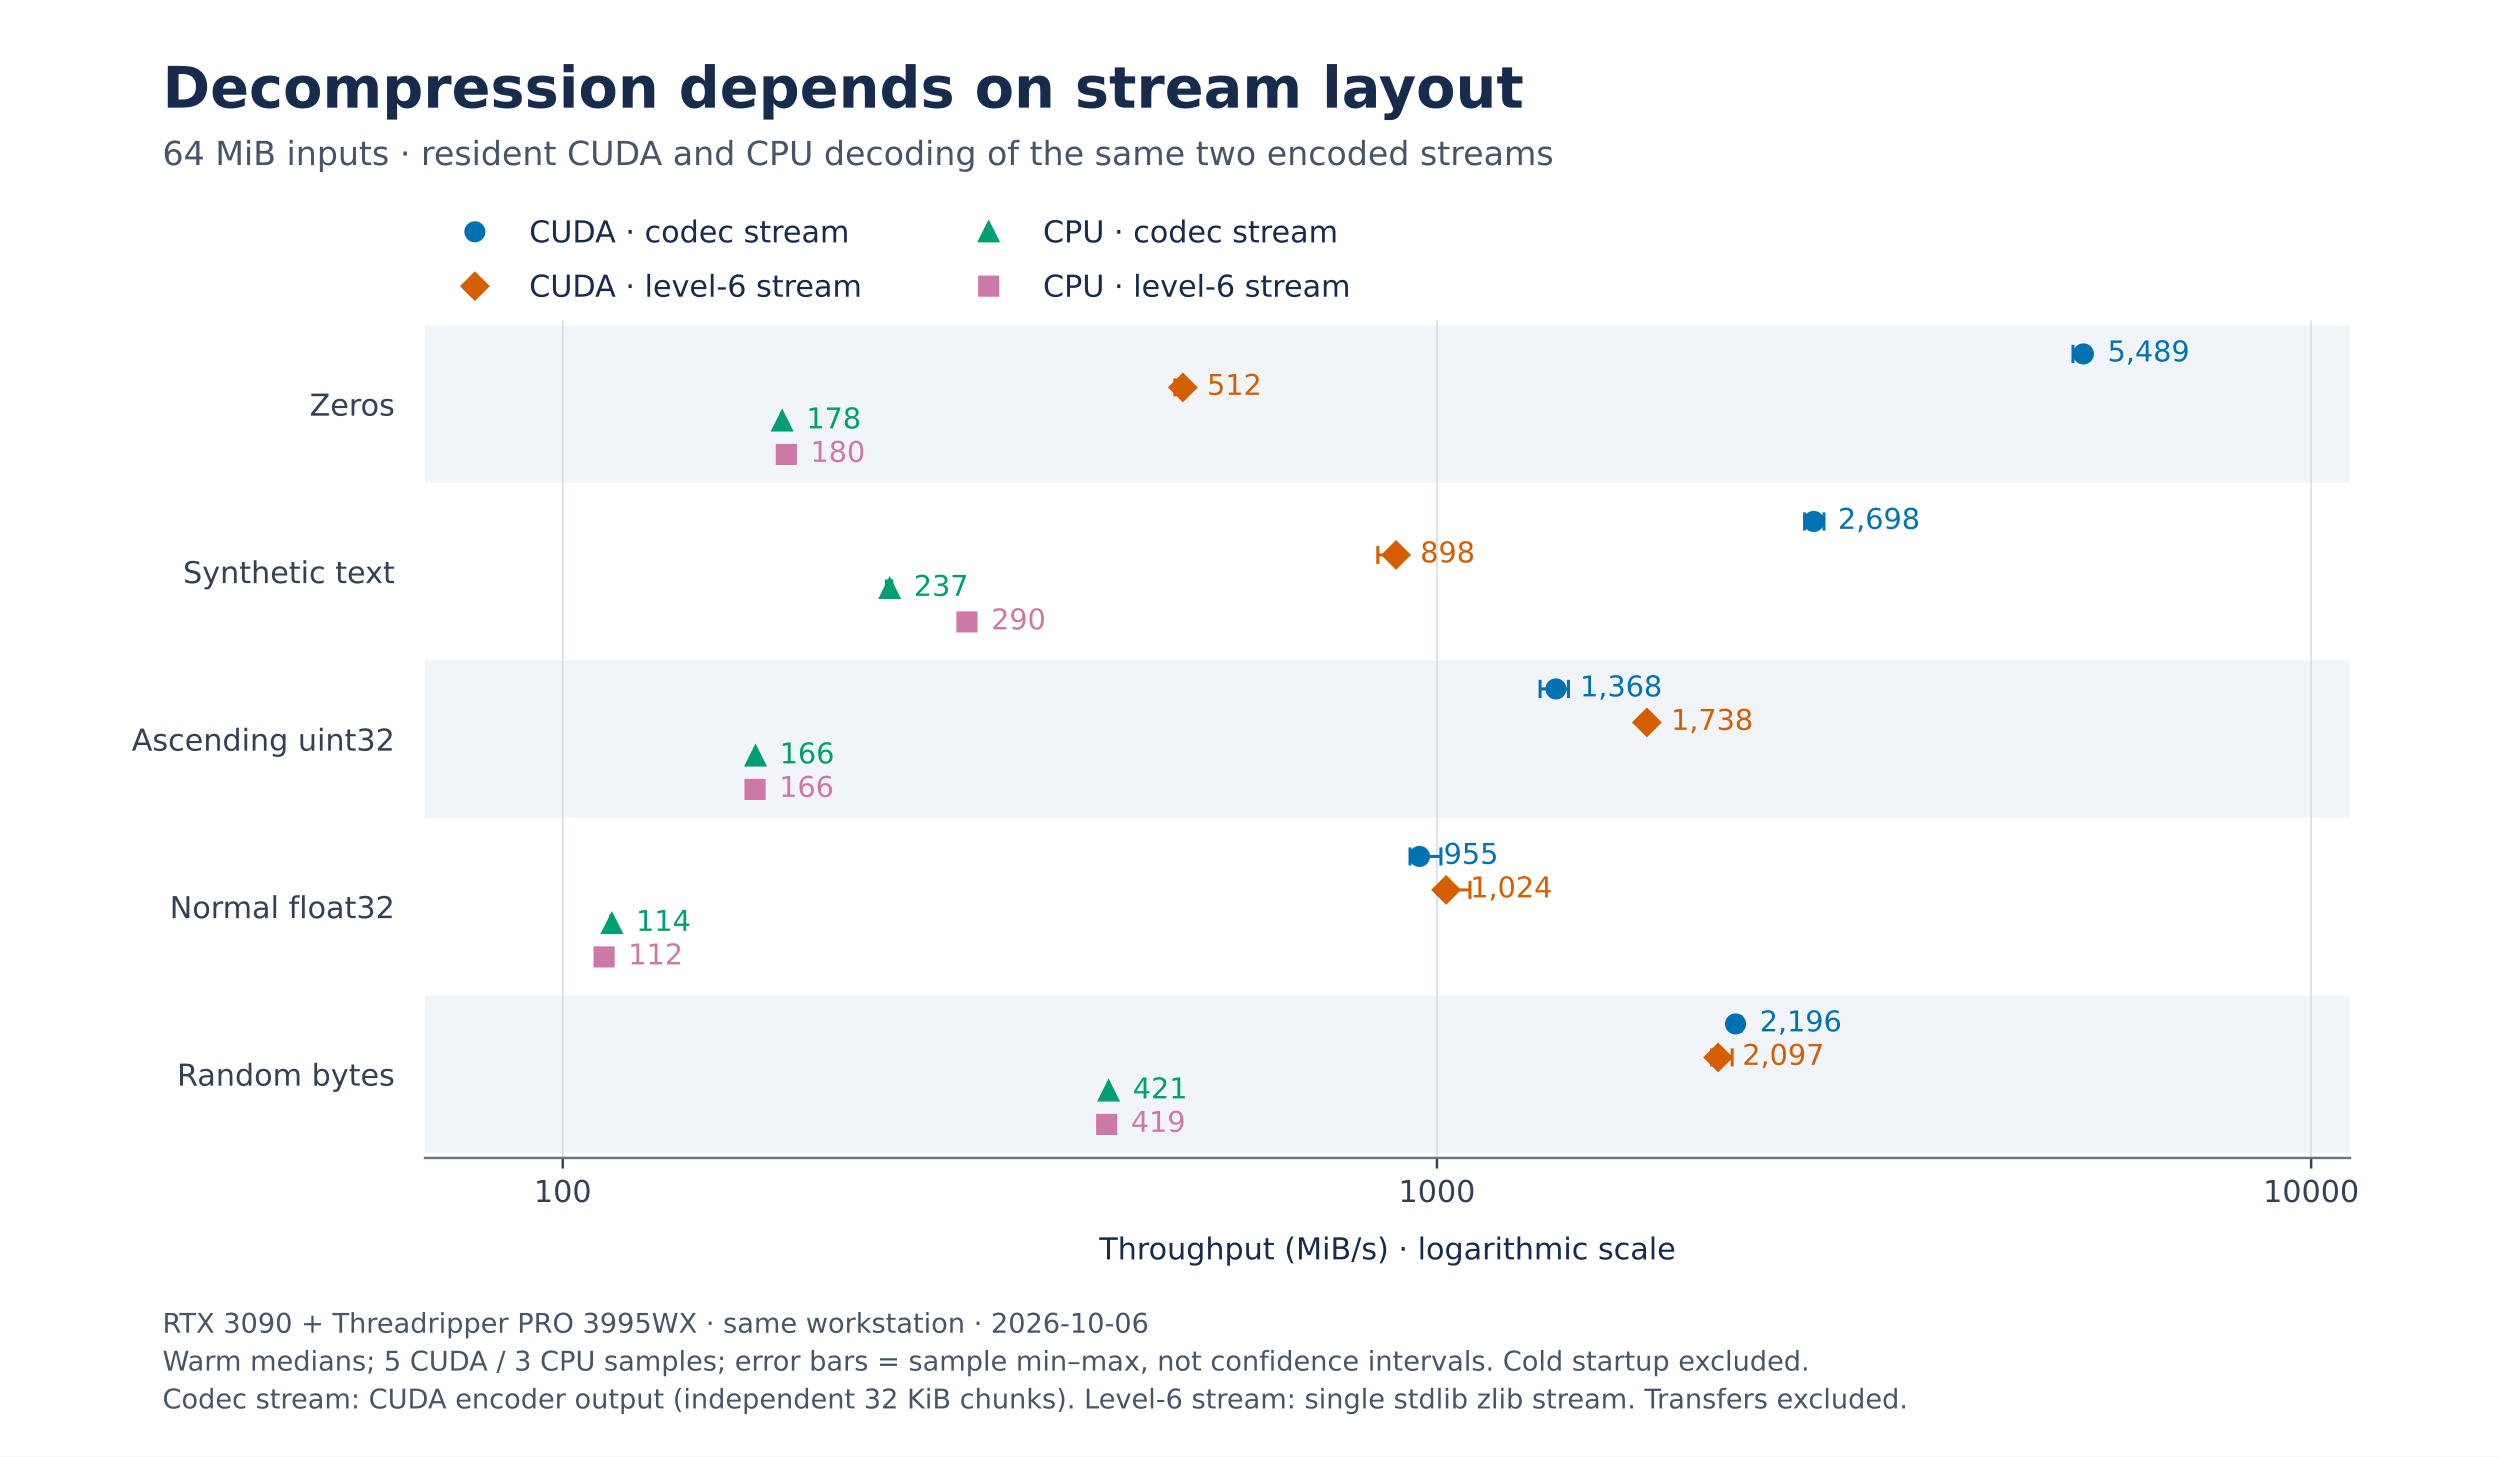
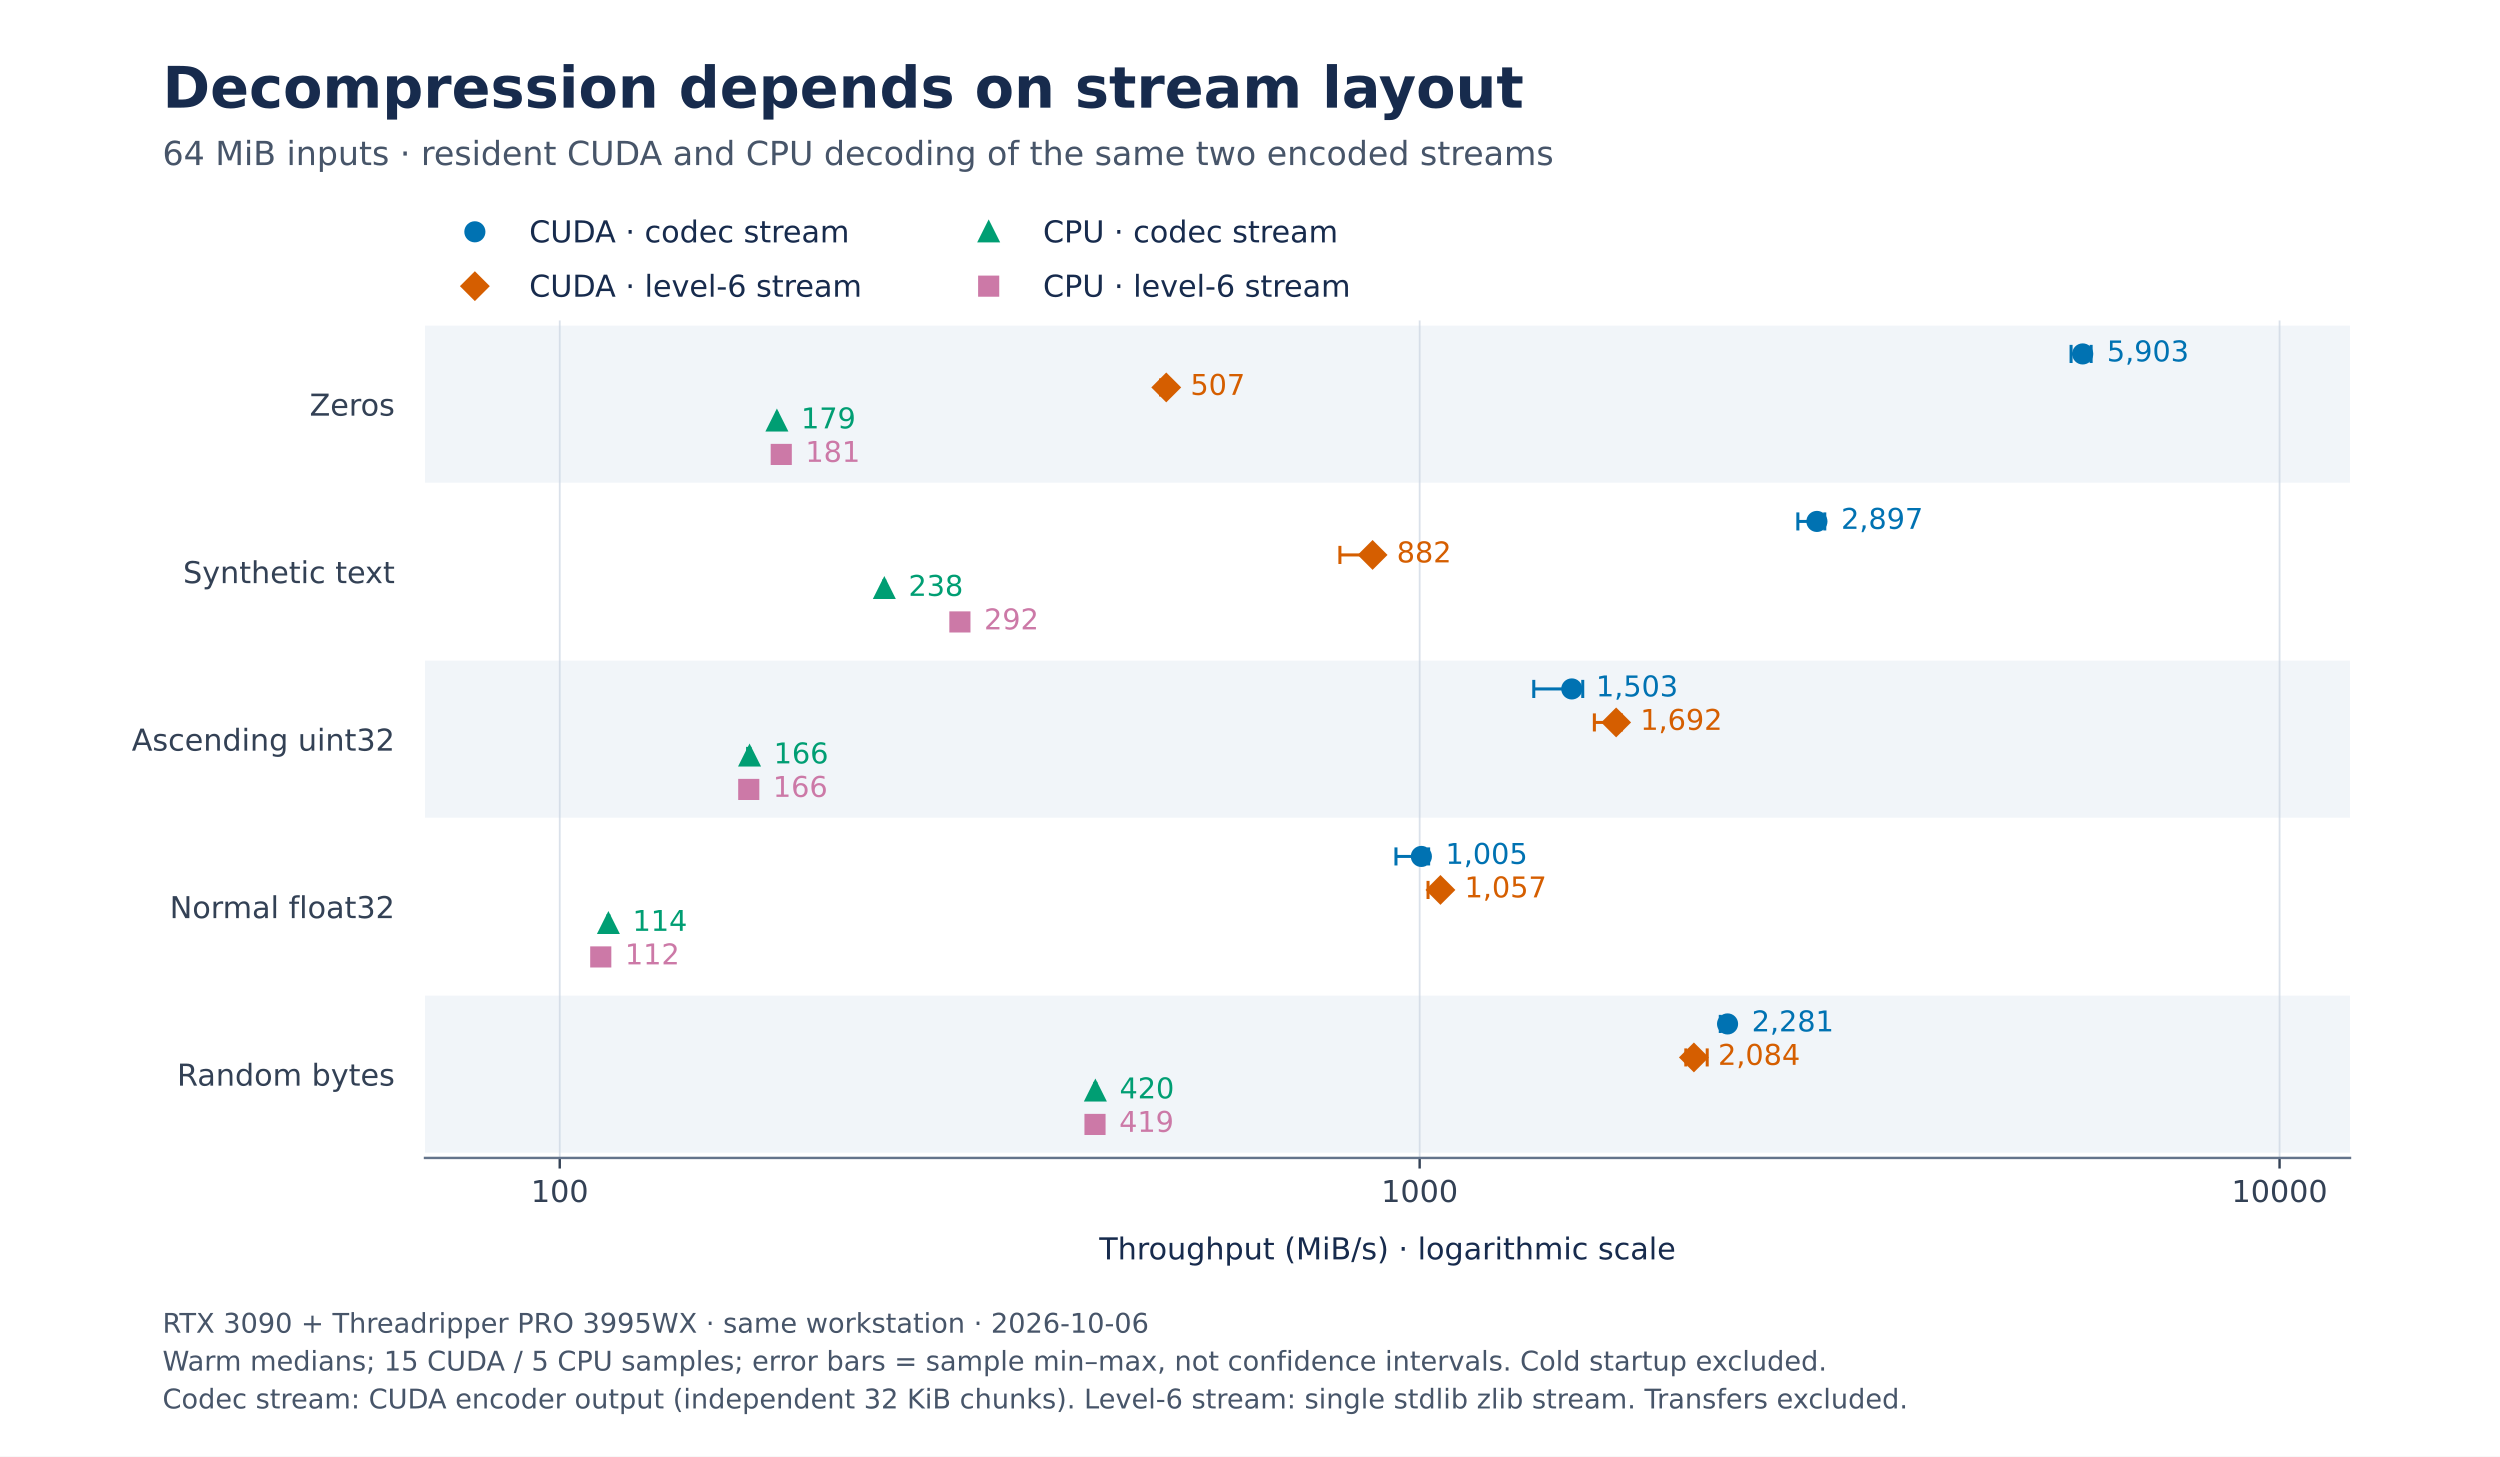
<svg xmlns="http://www.w3.org/2000/svg" xmlns:xlink="http://www.w3.org/1999/xlink" width="828pt" height="482.4pt" viewBox="0 0 828 482.4" version="1.1">
  <defs>
    <style type="text/css">*{stroke-linejoin: round; stroke-linecap: butt}</style>
  </defs>
  <g id="figure_1">
    <g id="patch_1">
      <path d="M 0 482.4 L 828 482.4 L 828 0 L 0 0 z " style="fill: #ffffff" />
    </g>
    <g id="axes_1">
      <g id="patch_2">
        <path d="M 140.76 383.508 L 778.32 383.508 L 778.32 106.128 L 140.76 106.128 z " style="fill: #ffffff" />
      </g>
      <g id="patch_3">
        <path d="M 140.76 108.347 L 778.32 108.347 L 778.32 159.385 L 140.76 159.385 z " clip-path="url(#p7696793b00)" style="fill: #f1f5f9; stroke: #f1f5f9; stroke-linejoin: miter" />
      </g>
      <g id="patch_4">
        <path d="M 140.76 219.299 L 778.32 219.299 L 778.32 270.337 L 140.76 270.337 z " clip-path="url(#p7696793b00)" style="fill: #f1f5f9; stroke: #f1f5f9; stroke-linejoin: miter" />
      </g>
      <g id="patch_5">
        <path d="M 140.76 330.251 L 778.32 330.251 L 778.32 381.289 L 140.76 381.289 z " clip-path="url(#p7696793b00)" style="fill: #f1f5f9; stroke: #f1f5f9; stroke-linejoin: miter" />
      </g>
      <g id="matplotlib.axis_1">
        <g id="xtick_1">
          <g id="line2d_1">
-             <path d="M 186.379 383.508 L 186.379 106.128 " clip-path="url(#p7696793b00)" style="fill: none; stroke: #cbd5e1; stroke-opacity: 0.7; stroke-width: 0.6; stroke-linecap: square" />
+             <path d="M 185.385 383.508 L 185.385 106.128 " clip-path="url(#p7696793b00)" style="fill: none; stroke: #cbd5e1; stroke-opacity: 0.7; stroke-width: 0.6; stroke-linecap: square" />
          </g>
          <g id="line2d_2">
            <defs>
              <path id="mdb11cd550d" d="M 0 0 L 0 3.5 " style="stroke: #334155; stroke-width: 0.8" />
            </defs>
            <g>
-               <use xlink:href="#mdb11cd550d" x="186.379" y="383.508" style="fill: #334155; stroke: #334155; stroke-width: 0.8" />
+               <use xlink:href="#mdb11cd550d" x="185.385" y="383.508" style="fill: #334155; stroke: #334155; stroke-width: 0.8" />
            </g>
          </g>
          <g id="text_1">
-             <text style="font-size: 10px; font-family: 'DejaVu Sans'; text-anchor: middle; fill: #334155" x="186.379" y="398.106" transform="rotate(-0 186.3791 398.1057)">100</text>
+             <text style="font-size: 10px; font-family: 'DejaVu Sans'; text-anchor: middle; fill: #334155" x="185.385" y="398.106" transform="rotate(-0 185.3846 398.1057)">100</text>
          </g>
        </g>
        <g id="xtick_2">
          <g id="line2d_3">
-             <path d="M 475.913 383.508 L 475.913 106.128 " clip-path="url(#p7696793b00)" style="fill: none; stroke: #cbd5e1; stroke-opacity: 0.7; stroke-width: 0.6; stroke-linecap: square" />
+             <path d="M 470.187 383.508 L 470.187 106.128 " clip-path="url(#p7696793b00)" style="fill: none; stroke: #cbd5e1; stroke-opacity: 0.7; stroke-width: 0.6; stroke-linecap: square" />
          </g>
          <g id="line2d_4">
            <g>
-               <use xlink:href="#mdb11cd550d" x="475.913" y="383.508" style="fill: #334155; stroke: #334155; stroke-width: 0.8" />
+               <use xlink:href="#mdb11cd550d" x="470.187" y="383.508" style="fill: #334155; stroke: #334155; stroke-width: 0.8" />
            </g>
          </g>
          <g id="text_2">
-             <text style="font-size: 10px; font-family: 'DejaVu Sans'; text-anchor: middle; fill: #334155" x="475.913" y="398.106" transform="rotate(-0 475.913 398.1057)">1000</text>
+             <text style="font-size: 10px; font-family: 'DejaVu Sans'; text-anchor: middle; fill: #334155" x="470.187" y="398.106" transform="rotate(-0 470.1871 398.1057)">1000</text>
          </g>
        </g>
        <g id="xtick_3">
          <g id="line2d_5">
-             <path d="M 765.447 383.508 L 765.447 106.128 " clip-path="url(#p7696793b00)" style="fill: none; stroke: #cbd5e1; stroke-opacity: 0.7; stroke-width: 0.6; stroke-linecap: square" />
+             <path d="M 754.99 383.508 L 754.99 106.128 " clip-path="url(#p7696793b00)" style="fill: none; stroke: #cbd5e1; stroke-opacity: 0.7; stroke-width: 0.6; stroke-linecap: square" />
          </g>
          <g id="line2d_6">
            <g>
-               <use xlink:href="#mdb11cd550d" x="765.447" y="383.508" style="fill: #334155; stroke: #334155; stroke-width: 0.8" />
+               <use xlink:href="#mdb11cd550d" x="754.99" y="383.508" style="fill: #334155; stroke: #334155; stroke-width: 0.8" />
            </g>
          </g>
          <g id="text_3">
-             <text style="font-size: 10px; font-family: 'DejaVu Sans'; text-anchor: middle; fill: #334155" x="765.447" y="398.106" transform="rotate(-0 765.4468 398.1057)">10000</text>
+             <text style="font-size: 10px; font-family: 'DejaVu Sans'; text-anchor: middle; fill: #334155" x="754.99" y="398.106" transform="rotate(-0 754.9896 398.1057)">10000</text>
          </g>
        </g>
        <g id="text_4">
          <text style="font-size: 10px; font-family: 'DejaVu Sans'; text-anchor: middle; fill: #172b4d" x="459.54" y="417.106" transform="rotate(-0 459.54 417.1064)">Throughput (MiB/s) · logarithmic scale</text>
        </g>
      </g>
      <g id="matplotlib.axis_2">
        <g id="ytick_1">
          <g id="line2d_7" />
          <g id="text_5">
            <text style="font-size: 10px; font-family: 'DejaVu Sans'; text-anchor: end; fill: #334155" x="130.76" y="137.665" transform="rotate(-0 130.76 137.6648)">Zeros</text>
          </g>
        </g>
        <g id="ytick_2">
          <g id="line2d_8" />
          <g id="text_6">
            <text style="font-size: 10px; font-family: 'DejaVu Sans'; text-anchor: end; fill: #334155" x="130.76" y="193.141" transform="rotate(-0 130.76 193.1412)">Synthetic text</text>
          </g>
        </g>
        <g id="ytick_3">
          <g id="line2d_9" />
          <g id="text_7">
            <text style="font-size: 10px; font-family: 'DejaVu Sans'; text-anchor: end; fill: #334155" x="130.76" y="248.617" transform="rotate(-0 130.76 248.6172)">Ascending uint32</text>
          </g>
        </g>
        <g id="ytick_4">
          <g id="line2d_10" />
          <g id="text_8">
            <text style="font-size: 10px; font-family: 'DejaVu Sans'; text-anchor: end; fill: #334155" x="130.76" y="304.093" transform="rotate(-0 130.76 304.0932)">Normal float32</text>
          </g>
        </g>
        <g id="ytick_5">
          <g id="line2d_11" />
          <g id="text_9">
            <text style="font-size: 10px; font-family: 'DejaVu Sans'; text-anchor: end; fill: #334155" x="130.76" y="359.569" transform="rotate(-0 130.76 359.5692)">Random bytes</text>
          </g>
        </g>
      </g>
      <g id="patch_6">
        <path d="M 140.76 383.508 L 778.32 383.508 " style="fill: none; stroke: #64748b; stroke-width: 0.8; stroke-linejoin: miter; stroke-linecap: square" />
      </g>
      <g id="LineCollection_1">
-         <path d="M 686.571 117.223 L 691.162 117.223 " clip-path="url(#p7696793b00)" style="fill: none; stroke: #0072b2" />
+         <path d="M 685.94 117.223 L 692.586 117.223 " clip-path="url(#p7696793b00)" style="fill: none; stroke: #0072b2" />
      </g>
      <g id="line2d_12">
        <defs>
          <path id="m80cfbcdc09" d="M 0 3 L 0 -3 " style="stroke: #0072b2" />
        </defs>
        <g clip-path="url(#p7696793b00)">
-           <use xlink:href="#m80cfbcdc09" x="686.571" y="117.223" style="fill: #0072b2; stroke: #0072b2" />
+           <use xlink:href="#m80cfbcdc09" x="685.94" y="117.223" style="fill: #0072b2; stroke: #0072b2" />
        </g>
      </g>
      <g id="line2d_13">
        <g clip-path="url(#p7696793b00)">
-           <use xlink:href="#m80cfbcdc09" x="691.162" y="117.223" style="fill: #0072b2; stroke: #0072b2" />
+           <use xlink:href="#m80cfbcdc09" x="692.586" y="117.223" style="fill: #0072b2; stroke: #0072b2" />
        </g>
      </g>
      <g id="text_10">
-         <text style="font-size: 9.5px; font-family: 'DejaVu Sans'; text-anchor: start; fill: #0072b2" x="698.022" y="119.691" transform="rotate(-0 698.0222 119.691)">5,489</text>
+         <text style="font-size: 9.5px; font-family: 'DejaVu Sans'; text-anchor: start; fill: #0072b2" x="697.792" y="119.691" transform="rotate(-0 697.7916 119.691)">5,903</text>
      </g>
      <g id="LineCollection_2">
-         <path d="M 389.13 128.318 L 391.772 128.318 " clip-path="url(#p7696793b00)" style="fill: none; stroke: #d55e00" />
+         <path d="M 384.371 128.318 L 386.277 128.318 " clip-path="url(#p7696793b00)" style="fill: none; stroke: #d55e00" />
      </g>
      <g id="line2d_14">
        <defs>
          <path id="mbd5bac8d59" d="M 0 3 L 0 -3 " style="stroke: #d55e00" />
        </defs>
        <g clip-path="url(#p7696793b00)">
-           <use xlink:href="#mbd5bac8d59" x="389.13" y="128.318" style="fill: #d55e00; stroke: #d55e00" />
+           <use xlink:href="#mbd5bac8d59" x="384.371" y="128.318" style="fill: #d55e00; stroke: #d55e00" />
        </g>
      </g>
      <g id="line2d_15">
        <g clip-path="url(#p7696793b00)">
-           <use xlink:href="#mbd5bac8d59" x="391.772" y="128.318" style="fill: #d55e00; stroke: #d55e00" />
+           <use xlink:href="#mbd5bac8d59" x="386.277" y="128.318" style="fill: #d55e00; stroke: #d55e00" />
        </g>
      </g>
      <g id="text_11">
-         <text style="font-size: 9.5px; font-family: 'DejaVu Sans'; text-anchor: start; fill: #d55e00" x="399.764" y="130.786" transform="rotate(-0 399.7638 130.7862)">512</text>
+         <text style="font-size: 9.5px; font-family: 'DejaVu Sans'; text-anchor: start; fill: #d55e00" x="394.26" y="130.786" transform="rotate(-0 394.2605 130.7862)">507</text>
      </g>
      <g id="LineCollection_3">
-         <path d="M 258.768 139.414 L 259.142 139.414 " clip-path="url(#p7696793b00)" style="fill: none; stroke: #009e73" />
+         <path d="M 257.202 139.414 L 257.408 139.414 " clip-path="url(#p7696793b00)" style="fill: none; stroke: #009e73" />
      </g>
      <g id="line2d_16">
        <defs>
          <path id="md7ef5a2eea" d="M 0 3 L 0 -3 " style="stroke: #009e73" />
        </defs>
        <g clip-path="url(#p7696793b00)">
-           <use xlink:href="#md7ef5a2eea" x="258.768" y="139.414" style="fill: #009e73; stroke: #009e73" />
+           <use xlink:href="#md7ef5a2eea" x="257.202" y="139.414" style="fill: #009e73; stroke: #009e73" />
        </g>
      </g>
      <g id="line2d_17">
        <g clip-path="url(#p7696793b00)">
-           <use xlink:href="#md7ef5a2eea" x="259.142" y="139.414" style="fill: #009e73; stroke: #009e73" />
+           <use xlink:href="#md7ef5a2eea" x="257.408" y="139.414" style="fill: #009e73; stroke: #009e73" />
        </g>
      </g>
      <g id="text_12">
-         <text style="font-size: 9.5px; font-family: 'DejaVu Sans'; text-anchor: start; fill: #009e73" x="267.057" y="141.881" transform="rotate(-0 267.0569 141.8814)">178</text>
+         <text style="font-size: 9.5px; font-family: 'DejaVu Sans'; text-anchor: start; fill: #009e73" x="265.307" y="141.881" transform="rotate(-0 265.307 141.8814)">179</text>
      </g>
      <g id="LineCollection_4">
-         <path d="M 259.829 150.509 L 260.793 150.509 " clip-path="url(#p7696793b00)" style="fill: none; stroke: #cc79a7" />
+         <path d="M 258.592 150.509 L 258.906 150.509 " clip-path="url(#p7696793b00)" style="fill: none; stroke: #cc79a7" />
      </g>
      <g id="line2d_18">
        <defs>
          <path id="me2fd30c0d4" d="M 0 3 L 0 -3 " style="stroke: #cc79a7" />
        </defs>
        <g clip-path="url(#p7696793b00)">
-           <use xlink:href="#me2fd30c0d4" x="259.829" y="150.509" style="fill: #cc79a7; stroke: #cc79a7" />
+           <use xlink:href="#me2fd30c0d4" x="258.592" y="150.509" style="fill: #cc79a7; stroke: #cc79a7" />
        </g>
      </g>
      <g id="line2d_19">
        <g clip-path="url(#p7696793b00)">
-           <use xlink:href="#me2fd30c0d4" x="260.793" y="150.509" style="fill: #cc79a7; stroke: #cc79a7" />
+           <use xlink:href="#me2fd30c0d4" x="258.906" y="150.509" style="fill: #cc79a7; stroke: #cc79a7" />
        </g>
      </g>
      <g id="text_13">
-         <text style="font-size: 9.5px; font-family: 'DejaVu Sans'; text-anchor: start; fill: #cc79a7" x="268.433" y="152.977" transform="rotate(-0 268.4335 152.9766)">180</text>
+         <text style="font-size: 9.5px; font-family: 'DejaVu Sans'; text-anchor: start; fill: #cc79a7" x="266.752" y="152.977" transform="rotate(-0 266.7517 152.9766)">181</text>
      </g>
      <g id="LineCollection_5">
-         <path d="M 597.673 172.699 L 604.095 172.699 " clip-path="url(#p7696793b00)" style="fill: none; stroke: #0072b2" />
+         <path d="M 595.448 172.699 L 604.367 172.699 " clip-path="url(#p7696793b00)" style="fill: none; stroke: #0072b2" />
      </g>
      <g id="line2d_20">
        <g clip-path="url(#p7696793b00)">
-           <use xlink:href="#m80cfbcdc09" x="597.673" y="172.699" style="fill: #0072b2; stroke: #0072b2" />
+           <use xlink:href="#m80cfbcdc09" x="595.448" y="172.699" style="fill: #0072b2; stroke: #0072b2" />
        </g>
      </g>
      <g id="line2d_21">
        <g clip-path="url(#p7696793b00)">
-           <use xlink:href="#m80cfbcdc09" x="604.095" y="172.699" style="fill: #0072b2; stroke: #0072b2" />
+           <use xlink:href="#m80cfbcdc09" x="604.367" y="172.699" style="fill: #0072b2; stroke: #0072b2" />
        </g>
      </g>
      <g id="text_14">
-         <text style="font-size: 9.5px; font-family: 'DejaVu Sans'; text-anchor: start; fill: #0072b2" x="608.713" y="175.167" transform="rotate(-0 608.7126 175.167)">2,698</text>
+         <text style="font-size: 9.5px; font-family: 'DejaVu Sans'; text-anchor: start; fill: #0072b2" x="609.764" y="175.167" transform="rotate(-0 609.7641 175.167)">2,897</text>
      </g>
      <g id="LineCollection_6">
-         <path d="M 456.331 183.794 L 462.397 183.794 " clip-path="url(#p7696793b00)" style="fill: none; stroke: #d55e00" />
+         <path d="M 443.774 183.794 L 454.647 183.794 " clip-path="url(#p7696793b00)" style="fill: none; stroke: #d55e00" />
      </g>
      <g id="line2d_22">
        <g clip-path="url(#p7696793b00)">
-           <use xlink:href="#mbd5bac8d59" x="456.331" y="183.794" style="fill: #d55e00; stroke: #d55e00" />
+           <use xlink:href="#mbd5bac8d59" x="443.774" y="183.794" style="fill: #d55e00; stroke: #d55e00" />
        </g>
      </g>
      <g id="line2d_23">
        <g clip-path="url(#p7696793b00)">
-           <use xlink:href="#mbd5bac8d59" x="462.397" y="183.794" style="fill: #d55e00; stroke: #d55e00" />
+           <use xlink:href="#mbd5bac8d59" x="454.647" y="183.794" style="fill: #d55e00; stroke: #d55e00" />
        </g>
      </g>
      <g id="text_15">
-         <text style="font-size: 9.5px; font-family: 'DejaVu Sans'; text-anchor: start; fill: #d55e00" x="470.378" y="186.262" transform="rotate(-0 470.3781 186.2622)">898</text>
+         <text style="font-size: 9.5px; font-family: 'DejaVu Sans'; text-anchor: start; fill: #d55e00" x="462.601" y="186.262" transform="rotate(-0 462.6005 186.2622)">882</text>
      </g>
      <g id="LineCollection_7">
-         <path d="M 293.57 194.89 L 295.385 194.89 " clip-path="url(#p7696793b00)" style="fill: none; stroke: #009e73" />
+         <path d="M 292.678 194.89 L 293.027 194.89 " clip-path="url(#p7696793b00)" style="fill: none; stroke: #009e73" />
      </g>
      <g id="line2d_24">
        <g clip-path="url(#p7696793b00)">
-           <use xlink:href="#md7ef5a2eea" x="293.57" y="194.89" style="fill: #009e73; stroke: #009e73" />
+           <use xlink:href="#md7ef5a2eea" x="292.678" y="194.89" style="fill: #009e73; stroke: #009e73" />
        </g>
      </g>
      <g id="line2d_25">
        <g clip-path="url(#p7696793b00)">
-           <use xlink:href="#md7ef5a2eea" x="295.385" y="194.89" style="fill: #009e73; stroke: #009e73" />
+           <use xlink:href="#md7ef5a2eea" x="293.027" y="194.89" style="fill: #009e73; stroke: #009e73" />
        </g>
      </g>
      <g id="text_16">
-         <text style="font-size: 9.5px; font-family: 'DejaVu Sans'; text-anchor: start; fill: #009e73" x="302.652" y="197.357" transform="rotate(-0 302.6521 197.3574)">237</text>
+         <text style="font-size: 9.5px; font-family: 'DejaVu Sans'; text-anchor: start; fill: #009e73" x="300.891" y="197.357" transform="rotate(-0 300.8909 197.3574)">238</text>
      </g>
      <g id="LineCollection_8">
-         <path d="M 320.209 205.985 L 320.689 205.985 " clip-path="url(#p7696793b00)" style="fill: none; stroke: #cc79a7" />
+         <path d="M 317.698 205.985 L 318.041 205.985 " clip-path="url(#p7696793b00)" style="fill: none; stroke: #cc79a7" />
      </g>
      <g id="line2d_26">
        <g clip-path="url(#p7696793b00)">
-           <use xlink:href="#me2fd30c0d4" x="320.209" y="205.985" style="fill: #cc79a7; stroke: #cc79a7" />
+           <use xlink:href="#me2fd30c0d4" x="317.698" y="205.985" style="fill: #cc79a7; stroke: #cc79a7" />
        </g>
      </g>
      <g id="line2d_27">
        <g clip-path="url(#p7696793b00)">
-           <use xlink:href="#me2fd30c0d4" x="320.689" y="205.985" style="fill: #cc79a7; stroke: #cc79a7" />
+           <use xlink:href="#me2fd30c0d4" x="318.041" y="205.985" style="fill: #cc79a7; stroke: #cc79a7" />
        </g>
      </g>
      <g id="text_17">
-         <text style="font-size: 9.5px; font-family: 'DejaVu Sans'; text-anchor: start; fill: #cc79a7" x="328.257" y="208.453" transform="rotate(-0 328.2572 208.4526)">290</text>
+         <text style="font-size: 9.5px; font-family: 'DejaVu Sans'; text-anchor: start; fill: #cc79a7" x="325.92" y="208.453" transform="rotate(-0 325.9199 208.4526)">292</text>
      </g>
      <g id="LineCollection_9">
-         <path d="M 510.08 228.175 L 519.478 228.175 " clip-path="url(#p7696793b00)" style="fill: none; stroke: #0072b2" />
+         <path d="M 507.987 228.175 L 524.206 228.175 " clip-path="url(#p7696793b00)" style="fill: none; stroke: #0072b2" />
      </g>
      <g id="line2d_28">
        <g clip-path="url(#p7696793b00)">
-           <use xlink:href="#m80cfbcdc09" x="510.08" y="228.175" style="fill: #0072b2; stroke: #0072b2" />
+           <use xlink:href="#m80cfbcdc09" x="507.987" y="228.175" style="fill: #0072b2; stroke: #0072b2" />
        </g>
      </g>
      <g id="line2d_29">
        <g clip-path="url(#p7696793b00)">
-           <use xlink:href="#m80cfbcdc09" x="519.478" y="228.175" style="fill: #0072b2; stroke: #0072b2" />
+           <use xlink:href="#m80cfbcdc09" x="524.206" y="228.175" style="fill: #0072b2; stroke: #0072b2" />
        </g>
      </g>
      <g id="text_18">
-         <text style="font-size: 9.5px; font-family: 'DejaVu Sans'; text-anchor: start; fill: #0072b2" x="523.322" y="230.643" transform="rotate(-0 523.3219 230.643)">1,368</text>
+         <text style="font-size: 9.5px; font-family: 'DejaVu Sans'; text-anchor: start; fill: #0072b2" x="528.577" y="230.643" transform="rotate(-0 528.5766 230.643)">1,503</text>
      </g>
      <g id="LineCollection_10">
-         <path d="M 544.974 239.27 L 545.543 239.27 " clip-path="url(#p7696793b00)" style="fill: none; stroke: #d55e00" />
+         <path d="M 528.056 239.27 L 537.016 239.27 " clip-path="url(#p7696793b00)" style="fill: none; stroke: #d55e00" />
      </g>
      <g id="line2d_30">
        <g clip-path="url(#p7696793b00)">
-           <use xlink:href="#mbd5bac8d59" x="544.974" y="239.27" style="fill: #d55e00; stroke: #d55e00" />
+           <use xlink:href="#mbd5bac8d59" x="528.056" y="239.27" style="fill: #d55e00; stroke: #d55e00" />
        </g>
      </g>
      <g id="line2d_31">
        <g clip-path="url(#p7696793b00)">
-           <use xlink:href="#mbd5bac8d59" x="545.543" y="239.27" style="fill: #d55e00; stroke: #d55e00" />
+           <use xlink:href="#mbd5bac8d59" x="537.016" y="239.27" style="fill: #d55e00; stroke: #d55e00" />
        </g>
      </g>
      <g id="text_19">
-         <text style="font-size: 9.5px; font-family: 'DejaVu Sans'; text-anchor: start; fill: #d55e00" x="553.441" y="241.738" transform="rotate(-0 553.4407 241.7382)">1,738</text>
+         <text style="font-size: 9.5px; font-family: 'DejaVu Sans'; text-anchor: start; fill: #d55e00" x="543.267" y="241.738" transform="rotate(-0 543.2669 241.7382)">1,692</text>
      </g>
      <g id="LineCollection_11">
-         <path d="M 250.108 250.366 L 250.346 250.366 " clip-path="url(#p7696793b00)" style="fill: none; stroke: #009e73" />
+         <path d="M 247.6 250.366 L 248.415 250.366 " clip-path="url(#p7696793b00)" style="fill: none; stroke: #009e73" />
      </g>
      <g id="line2d_32">
        <g clip-path="url(#p7696793b00)">
-           <use xlink:href="#md7ef5a2eea" x="250.108" y="250.366" style="fill: #009e73; stroke: #009e73" />
+           <use xlink:href="#md7ef5a2eea" x="247.6" y="250.366" style="fill: #009e73; stroke: #009e73" />
        </g>
      </g>
      <g id="line2d_33">
        <g clip-path="url(#p7696793b00)">
-           <use xlink:href="#md7ef5a2eea" x="250.346" y="250.366" style="fill: #009e73; stroke: #009e73" />
+           <use xlink:href="#md7ef5a2eea" x="248.415" y="250.366" style="fill: #009e73; stroke: #009e73" />
        </g>
      </g>
      <g id="text_20">
-         <text style="font-size: 9.5px; font-family: 'DejaVu Sans'; text-anchor: start; fill: #009e73" x="258.225" y="252.833" transform="rotate(-0 258.2248 252.8334)">166</text>
+         <text style="font-size: 9.5px; font-family: 'DejaVu Sans'; text-anchor: start; fill: #009e73" x="256.249" y="252.833" transform="rotate(-0 256.2492 252.8334)">166</text>
      </g>
      <g id="LineCollection_12">
-         <path d="M 249.774 261.461 L 250.249 261.461 " clip-path="url(#p7696793b00)" style="fill: none; stroke: #cc79a7" />
+         <path d="M 247.695 261.461 L 248.326 261.461 " clip-path="url(#p7696793b00)" style="fill: none; stroke: #cc79a7" />
      </g>
      <g id="line2d_34">
        <g clip-path="url(#p7696793b00)">
-           <use xlink:href="#me2fd30c0d4" x="249.774" y="261.461" style="fill: #cc79a7; stroke: #cc79a7" />
+           <use xlink:href="#me2fd30c0d4" x="247.695" y="261.461" style="fill: #cc79a7; stroke: #cc79a7" />
        </g>
      </g>
      <g id="line2d_35">
        <g clip-path="url(#p7696793b00)">
-           <use xlink:href="#me2fd30c0d4" x="250.249" y="261.461" style="fill: #cc79a7; stroke: #cc79a7" />
+           <use xlink:href="#me2fd30c0d4" x="248.326" y="261.461" style="fill: #cc79a7; stroke: #cc79a7" />
        </g>
      </g>
      <g id="text_21">
-         <text style="font-size: 9.5px; font-family: 'DejaVu Sans'; text-anchor: start; fill: #cc79a7" x="258.065" y="263.929" transform="rotate(-0 258.0653 263.9286)">166</text>
+         <text style="font-size: 9.5px; font-family: 'DejaVu Sans'; text-anchor: start; fill: #cc79a7" x="255.988" y="263.929" transform="rotate(-0 255.9877 263.9286)">166</text>
      </g>
      <g id="LineCollection_13">
-         <path d="M 466.994 283.651 L 477.234 283.651 " clip-path="url(#p7696793b00)" style="fill: none; stroke: #0072b2" />
+         <path d="M 462.344 283.651 L 473.165 283.651 " clip-path="url(#p7696793b00)" style="fill: none; stroke: #0072b2" />
      </g>
      <g id="line2d_36">
        <g clip-path="url(#p7696793b00)">
-           <use xlink:href="#m80cfbcdc09" x="466.994" y="283.651" style="fill: #0072b2; stroke: #0072b2" />
+           <use xlink:href="#m80cfbcdc09" x="462.344" y="283.651" style="fill: #0072b2; stroke: #0072b2" />
        </g>
      </g>
      <g id="line2d_37">
        <g clip-path="url(#p7696793b00)">
-           <use xlink:href="#m80cfbcdc09" x="477.234" y="283.651" style="fill: #0072b2; stroke: #0072b2" />
+           <use xlink:href="#m80cfbcdc09" x="473.165" y="283.651" style="fill: #0072b2; stroke: #0072b2" />
        </g>
      </g>
      <g id="text_22">
-         <text style="font-size: 9.5px; font-family: 'DejaVu Sans'; text-anchor: start; fill: #0072b2" x="478.134" y="286.119" transform="rotate(-0 478.1341 286.119)">955</text>
+         <text style="font-size: 9.5px; font-family: 'DejaVu Sans'; text-anchor: start; fill: #0072b2" x="478.757" y="286.119" transform="rotate(-0 478.7568 286.119)">1,005</text>
      </g>
      <g id="LineCollection_14">
-         <path d="M 478.856 294.746 L 486.848 294.746 " clip-path="url(#p7696793b00)" style="fill: none; stroke: #d55e00" />
+         <path d="M 472.968 294.746 L 477.907 294.746 " clip-path="url(#p7696793b00)" style="fill: none; stroke: #d55e00" />
      </g>
      <g id="line2d_38">
        <g clip-path="url(#p7696793b00)">
-           <use xlink:href="#mbd5bac8d59" x="478.856" y="294.746" style="fill: #d55e00; stroke: #d55e00" />
+           <use xlink:href="#mbd5bac8d59" x="472.968" y="294.746" style="fill: #d55e00; stroke: #d55e00" />
        </g>
      </g>
      <g id="line2d_39">
        <g clip-path="url(#p7696793b00)">
-           <use xlink:href="#mbd5bac8d59" x="486.848" y="294.746" style="fill: #d55e00; stroke: #d55e00" />
+           <use xlink:href="#mbd5bac8d59" x="477.907" y="294.746" style="fill: #d55e00; stroke: #d55e00" />
        </g>
      </g>
      <g id="text_23">
-         <text style="font-size: 9.5px; font-family: 'DejaVu Sans'; text-anchor: start; fill: #d55e00" x="486.95" y="297.214" transform="rotate(-0 486.9503 297.2142)">1,024</text>
+         <text style="font-size: 9.5px; font-family: 'DejaVu Sans'; text-anchor: start; fill: #d55e00" x="485.073" y="297.214" transform="rotate(-0 485.0731 297.2142)">1,057</text>
      </g>
      <g id="LineCollection_15">
-         <path d="M 202.252 305.842 L 202.662 305.842 " clip-path="url(#p7696793b00)" style="fill: none; stroke: #009e73" />
+         <path d="M 201.321 305.842 L 201.682 305.842 " clip-path="url(#p7696793b00)" style="fill: none; stroke: #009e73" />
      </g>
      <g id="line2d_40">
        <g clip-path="url(#p7696793b00)">
-           <use xlink:href="#md7ef5a2eea" x="202.252" y="305.842" style="fill: #009e73; stroke: #009e73" />
+           <use xlink:href="#md7ef5a2eea" x="201.321" y="305.842" style="fill: #009e73; stroke: #009e73" />
        </g>
      </g>
      <g id="line2d_41">
        <g clip-path="url(#p7696793b00)">
-           <use xlink:href="#md7ef5a2eea" x="202.662" y="305.842" style="fill: #009e73; stroke: #009e73" />
+           <use xlink:href="#md7ef5a2eea" x="201.682" y="305.842" style="fill: #009e73; stroke: #009e73" />
        </g>
      </g>
      <g id="text_24">
-         <text style="font-size: 9.5px; font-family: 'DejaVu Sans'; text-anchor: start; fill: #009e73" x="210.662" y="308.309" transform="rotate(-0 210.6622 308.3094)">114</text>
+         <text style="font-size: 9.5px; font-family: 'DejaVu Sans'; text-anchor: start; fill: #009e73" x="209.501" y="308.309" transform="rotate(-0 209.5011 308.3094)">114</text>
      </g>
      <g id="LineCollection_16">
-         <path d="M 199.86 316.937 L 200.349 316.937 " clip-path="url(#p7696793b00)" style="fill: none; stroke: #cc79a7" />
+         <path d="M 198.894 316.937 L 199.158 316.937 " clip-path="url(#p7696793b00)" style="fill: none; stroke: #cc79a7" />
      </g>
      <g id="line2d_42">
        <g clip-path="url(#p7696793b00)">
-           <use xlink:href="#me2fd30c0d4" x="199.86" y="316.937" style="fill: #cc79a7; stroke: #cc79a7" />
+           <use xlink:href="#me2fd30c0d4" x="198.894" y="316.937" style="fill: #cc79a7; stroke: #cc79a7" />
        </g>
      </g>
      <g id="line2d_43">
        <g clip-path="url(#p7696793b00)">
-           <use xlink:href="#me2fd30c0d4" x="200.349" y="316.937" style="fill: #cc79a7; stroke: #cc79a7" />
+           <use xlink:href="#me2fd30c0d4" x="199.158" y="316.937" style="fill: #cc79a7; stroke: #cc79a7" />
        </g>
      </g>
      <g id="text_25">
-         <text style="font-size: 9.5px; font-family: 'DejaVu Sans'; text-anchor: start; fill: #cc79a7" x="208.076" y="319.405" transform="rotate(-0 208.0758 319.4046)">112</text>
+         <text style="font-size: 9.5px; font-family: 'DejaVu Sans'; text-anchor: start; fill: #cc79a7" x="206.971" y="319.405" transform="rotate(-0 206.971 319.4046)">112</text>
      </g>
      <g id="LineCollection_17">
-         <path d="M 574.132 339.127 L 576.553 339.127 " clip-path="url(#p7696793b00)" style="fill: none; stroke: #0072b2" />
+         <path d="M 569.753 339.127 L 572.68 339.127 " clip-path="url(#p7696793b00)" style="fill: none; stroke: #0072b2" />
      </g>
      <g id="line2d_44">
        <g clip-path="url(#p7696793b00)">
-           <use xlink:href="#m80cfbcdc09" x="574.132" y="339.127" style="fill: #0072b2; stroke: #0072b2" />
+           <use xlink:href="#m80cfbcdc09" x="569.753" y="339.127" style="fill: #0072b2; stroke: #0072b2" />
        </g>
      </g>
      <g id="line2d_45">
        <g clip-path="url(#p7696793b00)">
-           <use xlink:href="#m80cfbcdc09" x="576.553" y="339.127" style="fill: #0072b2; stroke: #0072b2" />
+           <use xlink:href="#m80cfbcdc09" x="572.68" y="339.127" style="fill: #0072b2; stroke: #0072b2" />
        </g>
      </g>
      <g id="text_26">
-         <text style="font-size: 9.5px; font-family: 'DejaVu Sans'; text-anchor: start; fill: #0072b2" x="582.813" y="341.595" transform="rotate(-0 582.8126 341.595)">2,196</text>
+         <text style="font-size: 9.5px; font-family: 'DejaVu Sans'; text-anchor: start; fill: #0072b2" x="580.164" y="341.595" transform="rotate(-0 580.1637 341.595)">2,281</text>
      </g>
      <g id="LineCollection_18">
-         <path d="M 566.913 350.222 L 573.686 350.222 " clip-path="url(#p7696793b00)" style="fill: none; stroke: #d55e00" />
+         <path d="M 558.338 350.222 L 565.428 350.222 " clip-path="url(#p7696793b00)" style="fill: none; stroke: #d55e00" />
      </g>
      <g id="line2d_46">
        <g clip-path="url(#p7696793b00)">
-           <use xlink:href="#mbd5bac8d59" x="566.913" y="350.222" style="fill: #d55e00; stroke: #d55e00" />
+           <use xlink:href="#mbd5bac8d59" x="558.338" y="350.222" style="fill: #d55e00; stroke: #d55e00" />
        </g>
      </g>
      <g id="line2d_47">
        <g clip-path="url(#p7696793b00)">
-           <use xlink:href="#mbd5bac8d59" x="573.686" y="350.222" style="fill: #d55e00; stroke: #d55e00" />
+           <use xlink:href="#mbd5bac8d59" x="565.428" y="350.222" style="fill: #d55e00; stroke: #d55e00" />
        </g>
      </g>
      <g id="text_27">
-         <text style="font-size: 9.5px; font-family: 'DejaVu Sans'; text-anchor: start; fill: #d55e00" x="577.04" y="352.69" transform="rotate(-0 577.0401 352.6902)">2,097</text>
+         <text style="font-size: 9.5px; font-family: 'DejaVu Sans'; text-anchor: start; fill: #d55e00" x="569.018" y="352.69" transform="rotate(-0 569.0179 352.6902)">2,084</text>
      </g>
      <g id="LineCollection_19">
-         <path d="M 367.09 361.318 L 367.21 361.318 " clip-path="url(#p7696793b00)" style="fill: none; stroke: #009e73" />
+         <path d="M 362.584 361.318 L 362.966 361.318 " clip-path="url(#p7696793b00)" style="fill: none; stroke: #009e73" />
      </g>
      <g id="line2d_48">
        <g clip-path="url(#p7696793b00)">
-           <use xlink:href="#md7ef5a2eea" x="367.09" y="361.318" style="fill: #009e73; stroke: #009e73" />
+           <use xlink:href="#md7ef5a2eea" x="362.584" y="361.318" style="fill: #009e73; stroke: #009e73" />
        </g>
      </g>
      <g id="line2d_49">
        <g clip-path="url(#p7696793b00)">
-           <use xlink:href="#md7ef5a2eea" x="367.21" y="361.318" style="fill: #009e73; stroke: #009e73" />
+           <use xlink:href="#md7ef5a2eea" x="362.966" y="361.318" style="fill: #009e73; stroke: #009e73" />
        </g>
      </g>
      <g id="text_28">
-         <text style="font-size: 9.5px; font-family: 'DejaVu Sans'; text-anchor: start; fill: #009e73" x="375.168" y="363.785" transform="rotate(-0 375.1677 363.7854)">421</text>
+         <text style="font-size: 9.5px; font-family: 'DejaVu Sans'; text-anchor: start; fill: #009e73" x="370.784" y="363.785" transform="rotate(-0 370.7838 363.7854)">420</text>
      </g>
      <g id="LineCollection_20">
-         <path d="M 365.067 372.413 L 366.599 372.413 " clip-path="url(#p7696793b00)" style="fill: none; stroke: #cc79a7" />
+         <path d="M 362.474 372.413 L 362.882 372.413 " clip-path="url(#p7696793b00)" style="fill: none; stroke: #cc79a7" />
      </g>
      <g id="line2d_50">
        <g clip-path="url(#p7696793b00)">
-           <use xlink:href="#me2fd30c0d4" x="365.067" y="372.413" style="fill: #cc79a7; stroke: #cc79a7" />
+           <use xlink:href="#me2fd30c0d4" x="362.474" y="372.413" style="fill: #cc79a7; stroke: #cc79a7" />
        </g>
      </g>
      <g id="line2d_51">
        <g clip-path="url(#p7696793b00)">
-           <use xlink:href="#me2fd30c0d4" x="366.599" y="372.413" style="fill: #cc79a7; stroke: #cc79a7" />
+           <use xlink:href="#me2fd30c0d4" x="362.882" y="372.413" style="fill: #cc79a7; stroke: #cc79a7" />
        </g>
      </g>
      <g id="text_29">
-         <text style="font-size: 9.5px; font-family: 'DejaVu Sans'; text-anchor: start; fill: #cc79a7" x="374.531" y="374.881" transform="rotate(-0 374.5312 374.8806)">419</text>
+         <text style="font-size: 9.5px; font-family: 'DejaVu Sans'; text-anchor: start; fill: #cc79a7" x="370.666" y="374.881" transform="rotate(-0 370.6656 374.8806)">419</text>
      </g>
      <g id="line2d_52">
        <defs>
          <path id="m6a9151dbd4" d="M 0 3 C 0.796 3 1.559 2.684 2.121 2.121 C 2.684 1.559 3 0.796 3 0 C 3 -0.796 2.684 -1.559 2.121 -2.121 C 1.559 -2.684 0.796 -3 0 -3 C -0.796 -3 -1.559 -2.684 -2.121 -2.121 C -2.684 -1.559 -3 -0.796 -3 0 C -3 0.796 -2.684 1.559 -2.121 2.121 C -1.559 2.684 -0.796 3 0 3 z " style="stroke: #0072b2" />
        </defs>
        <g clip-path="url(#p7696793b00)">
-           <use xlink:href="#m6a9151dbd4" x="690.022" y="117.223" style="fill: #0072b2; stroke: #0072b2" />
+           <use xlink:href="#m6a9151dbd4" x="689.792" y="117.223" style="fill: #0072b2; stroke: #0072b2" />
        </g>
      </g>
      <g id="line2d_53">
        <defs>
          <path id="m3d64915b96" d="M -0 4.243 L 4.243 0 L 0 -4.243 L -4.243 -0 z " style="stroke: #d55e00; stroke-linejoin: miter" />
        </defs>
        <g clip-path="url(#p7696793b00)">
-           <use xlink:href="#m3d64915b96" x="391.764" y="128.318" style="fill: #d55e00; stroke: #d55e00; stroke-linejoin: miter" />
+           <use xlink:href="#m3d64915b96" x="386.26" y="128.318" style="fill: #d55e00; stroke: #d55e00; stroke-linejoin: miter" />
        </g>
      </g>
      <g id="line2d_54">
        <defs>
          <path id="m1300670b77" d="M 0 -3 L -3 3 L 3 3 z " style="stroke: #009e73; stroke-linejoin: miter" />
        </defs>
        <g clip-path="url(#p7696793b00)">
-           <use xlink:href="#m1300670b77" x="259.057" y="139.414" style="fill: #009e73; stroke: #009e73; stroke-linejoin: miter" />
+           <use xlink:href="#m1300670b77" x="257.307" y="139.414" style="fill: #009e73; stroke: #009e73; stroke-linejoin: miter" />
        </g>
      </g>
      <g id="line2d_55">
        <defs>
          <path id="m1e8510a4ea" d="M -3 3 L 3 3 L 3 -3 L -3 -3 z " style="stroke: #cc79a7; stroke-linejoin: miter" />
        </defs>
        <g clip-path="url(#p7696793b00)">
-           <use xlink:href="#m1e8510a4ea" x="260.433" y="150.509" style="fill: #cc79a7; stroke: #cc79a7; stroke-linejoin: miter" />
+           <use xlink:href="#m1e8510a4ea" x="258.752" y="150.509" style="fill: #cc79a7; stroke: #cc79a7; stroke-linejoin: miter" />
        </g>
      </g>
      <g id="line2d_56">
        <g clip-path="url(#p7696793b00)">
-           <use xlink:href="#m6a9151dbd4" x="600.713" y="172.699" style="fill: #0072b2; stroke: #0072b2" />
+           <use xlink:href="#m6a9151dbd4" x="601.764" y="172.699" style="fill: #0072b2; stroke: #0072b2" />
        </g>
      </g>
      <g id="line2d_57">
        <g clip-path="url(#p7696793b00)">
-           <use xlink:href="#m3d64915b96" x="462.378" y="183.794" style="fill: #d55e00; stroke: #d55e00; stroke-linejoin: miter" />
+           <use xlink:href="#m3d64915b96" x="454.601" y="183.794" style="fill: #d55e00; stroke: #d55e00; stroke-linejoin: miter" />
        </g>
      </g>
      <g id="line2d_58">
        <g clip-path="url(#p7696793b00)">
-           <use xlink:href="#m1300670b77" x="294.652" y="194.89" style="fill: #009e73; stroke: #009e73; stroke-linejoin: miter" />
+           <use xlink:href="#m1300670b77" x="292.891" y="194.89" style="fill: #009e73; stroke: #009e73; stroke-linejoin: miter" />
        </g>
      </g>
      <g id="line2d_59">
        <g clip-path="url(#p7696793b00)">
-           <use xlink:href="#m1e8510a4ea" x="320.257" y="205.985" style="fill: #cc79a7; stroke: #cc79a7; stroke-linejoin: miter" />
+           <use xlink:href="#m1e8510a4ea" x="317.92" y="205.985" style="fill: #cc79a7; stroke: #cc79a7; stroke-linejoin: miter" />
        </g>
      </g>
      <g id="line2d_60">
        <g clip-path="url(#p7696793b00)">
-           <use xlink:href="#m6a9151dbd4" x="515.322" y="228.175" style="fill: #0072b2; stroke: #0072b2" />
+           <use xlink:href="#m6a9151dbd4" x="520.577" y="228.175" style="fill: #0072b2; stroke: #0072b2" />
        </g>
      </g>
      <g id="line2d_61">
        <g clip-path="url(#p7696793b00)">
-           <use xlink:href="#m3d64915b96" x="545.441" y="239.27" style="fill: #d55e00; stroke: #d55e00; stroke-linejoin: miter" />
+           <use xlink:href="#m3d64915b96" x="535.267" y="239.27" style="fill: #d55e00; stroke: #d55e00; stroke-linejoin: miter" />
        </g>
      </g>
      <g id="line2d_62">
        <g clip-path="url(#p7696793b00)">
-           <use xlink:href="#m1300670b77" x="250.225" y="250.366" style="fill: #009e73; stroke: #009e73; stroke-linejoin: miter" />
+           <use xlink:href="#m1300670b77" x="248.249" y="250.366" style="fill: #009e73; stroke: #009e73; stroke-linejoin: miter" />
        </g>
      </g>
      <g id="line2d_63">
        <g clip-path="url(#p7696793b00)">
-           <use xlink:href="#m1e8510a4ea" x="250.065" y="261.461" style="fill: #cc79a7; stroke: #cc79a7; stroke-linejoin: miter" />
+           <use xlink:href="#m1e8510a4ea" x="247.988" y="261.461" style="fill: #cc79a7; stroke: #cc79a7; stroke-linejoin: miter" />
        </g>
      </g>
      <g id="line2d_64">
        <g clip-path="url(#p7696793b00)">
-           <use xlink:href="#m6a9151dbd4" x="470.134" y="283.651" style="fill: #0072b2; stroke: #0072b2" />
+           <use xlink:href="#m6a9151dbd4" x="470.757" y="283.651" style="fill: #0072b2; stroke: #0072b2" />
        </g>
      </g>
      <g id="line2d_65">
        <g clip-path="url(#p7696793b00)">
-           <use xlink:href="#m3d64915b96" x="478.95" y="294.746" style="fill: #d55e00; stroke: #d55e00; stroke-linejoin: miter" />
+           <use xlink:href="#m3d64915b96" x="477.073" y="294.746" style="fill: #d55e00; stroke: #d55e00; stroke-linejoin: miter" />
        </g>
      </g>
      <g id="line2d_66">
        <g clip-path="url(#p7696793b00)">
-           <use xlink:href="#m1300670b77" x="202.662" y="305.842" style="fill: #009e73; stroke: #009e73; stroke-linejoin: miter" />
+           <use xlink:href="#m1300670b77" x="201.501" y="305.842" style="fill: #009e73; stroke: #009e73; stroke-linejoin: miter" />
        </g>
      </g>
      <g id="line2d_67">
        <g clip-path="url(#p7696793b00)">
-           <use xlink:href="#m1e8510a4ea" x="200.076" y="316.937" style="fill: #cc79a7; stroke: #cc79a7; stroke-linejoin: miter" />
+           <use xlink:href="#m1e8510a4ea" x="198.971" y="316.937" style="fill: #cc79a7; stroke: #cc79a7; stroke-linejoin: miter" />
        </g>
      </g>
      <g id="line2d_68">
        <g clip-path="url(#p7696793b00)">
-           <use xlink:href="#m6a9151dbd4" x="574.813" y="339.127" style="fill: #0072b2; stroke: #0072b2" />
+           <use xlink:href="#m6a9151dbd4" x="572.164" y="339.127" style="fill: #0072b2; stroke: #0072b2" />
        </g>
      </g>
      <g id="line2d_69">
        <g clip-path="url(#p7696793b00)">
-           <use xlink:href="#m3d64915b96" x="569.04" y="350.222" style="fill: #d55e00; stroke: #d55e00; stroke-linejoin: miter" />
+           <use xlink:href="#m3d64915b96" x="561.018" y="350.222" style="fill: #d55e00; stroke: #d55e00; stroke-linejoin: miter" />
        </g>
      </g>
      <g id="line2d_70">
        <g clip-path="url(#p7696793b00)">
-           <use xlink:href="#m1300670b77" x="367.168" y="361.318" style="fill: #009e73; stroke: #009e73; stroke-linejoin: miter" />
+           <use xlink:href="#m1300670b77" x="362.784" y="361.318" style="fill: #009e73; stroke: #009e73; stroke-linejoin: miter" />
        </g>
      </g>
      <g id="line2d_71">
        <g clip-path="url(#p7696793b00)">
-           <use xlink:href="#m1e8510a4ea" x="366.531" y="372.413" style="fill: #cc79a7; stroke: #cc79a7; stroke-linejoin: miter" />
+           <use xlink:href="#m1e8510a4ea" x="362.666" y="372.413" style="fill: #cc79a7; stroke: #cc79a7; stroke-linejoin: miter" />
        </g>
      </g>
    </g>
    <g id="text_30">
      <text style="font-weight: 700; font-size: 19px; font-family: 'DejaVu Sans'; text-anchor: start; fill: #172b4d" x="53.82" y="35.663" transform="rotate(-0 53.82 35.66263)">Decompression depends on stream layout</text>
    </g>
    <g id="text_31">
      <text style="font-size: 11px; font-family: 'DejaVu Sans'; text-anchor: start; fill: #475569" x="53.82" y="54.669" transform="rotate(-0 53.82 54.66868)">64 MiB inputs · resident CUDA and CPU decoding of the same two encoded streams</text>
    </g>
    <g id="text_32">
      <text style="font-size: 9px; font-family: 'DejaVu Sans'; text-anchor: start; fill: #475569" x="53.82" y="441.396" transform="rotate(-0 53.82 441.396)">RTX 3090 + Threadripper PRO 3995WX · same workstation · 2026-10-06</text>
    </g>
    <g id="text_33">
-       <text style="font-size: 9px; font-family: 'DejaVu Sans'; text-anchor: start; fill: #475569" x="53.82" y="453.938" transform="rotate(-0 53.82 453.9384)">Warm medians; 5 CUDA / 3 CPU samples; error bars = sample min–max, not confidence intervals. Cold startup excluded.</text>
+       <text style="font-size: 9px; font-family: 'DejaVu Sans'; text-anchor: start; fill: #475569" x="53.82" y="453.938" transform="rotate(-0 53.82 453.9384)">Warm medians; 15 CUDA / 5 CPU samples; error bars = sample min–max, not confidence intervals. Cold startup excluded.</text>
    </g>
    <g id="text_34">
      <text style="font-size: 9px; font-family: 'DejaVu Sans'; text-anchor: start; fill: #475569" x="53.82" y="466.481" transform="rotate(-0 53.82 466.4808)">Codec stream: CUDA encoder output (independent 32 KiB chunks). Level-6 stream: single stdlib zlib stream. Transfers excluded.</text>
    </g>
    <g id="legend_1">
      <g id="line2d_72">
        <g>
          <use xlink:href="#m6a9151dbd4" x="157.276" y="76.775" style="fill: #0072b2; stroke: #0072b2" />
        </g>
      </g>
      <g id="text_35">
        <text style="font-size: 10px; font-family: 'DejaVu Sans'; text-anchor: start; fill: #172b4d" x="175.276" y="80.275" transform="rotate(-0 175.276 80.27524)">CUDA · codec stream</text>
      </g>
      <g id="line2d_73">
        <g>
          <use xlink:href="#m3d64915b96" x="157.276" y="94.776" style="fill: #d55e00; stroke: #d55e00; stroke-linejoin: miter" />
        </g>
      </g>
      <g id="text_36">
        <text style="font-size: 10px; font-family: 'DejaVu Sans'; text-anchor: start; fill: #172b4d" x="175.276" y="98.276" transform="rotate(-0 175.276 98.27602)">CUDA · level-6 stream</text>
      </g>
      <g id="line2d_74">
        <g>
          <use xlink:href="#m1300670b77" x="327.449" y="76.775" style="fill: #009e73; stroke: #009e73; stroke-linejoin: miter" />
        </g>
      </g>
      <g id="text_37">
        <text style="font-size: 10px; font-family: 'DejaVu Sans'; text-anchor: start; fill: #172b4d" x="345.449" y="80.275" transform="rotate(-0 345.4494 80.27524)">CPU · codec stream</text>
      </g>
      <g id="line2d_75">
        <g>
          <use xlink:href="#m1e8510a4ea" x="327.449" y="94.776" style="fill: #cc79a7; stroke: #cc79a7; stroke-linejoin: miter" />
        </g>
      </g>
      <g id="text_38">
        <text style="font-size: 10px; font-family: 'DejaVu Sans'; text-anchor: start; fill: #172b4d" x="345.449" y="98.276" transform="rotate(-0 345.4494 98.27602)">CPU · level-6 stream</text>
      </g>
    </g>
  </g>
  <defs>
    <clipPath id="p7696793b00">
      <rect x="140.76" y="106.128" width="637.56" height="277.38" />
    </clipPath>
  </defs>
</svg>
